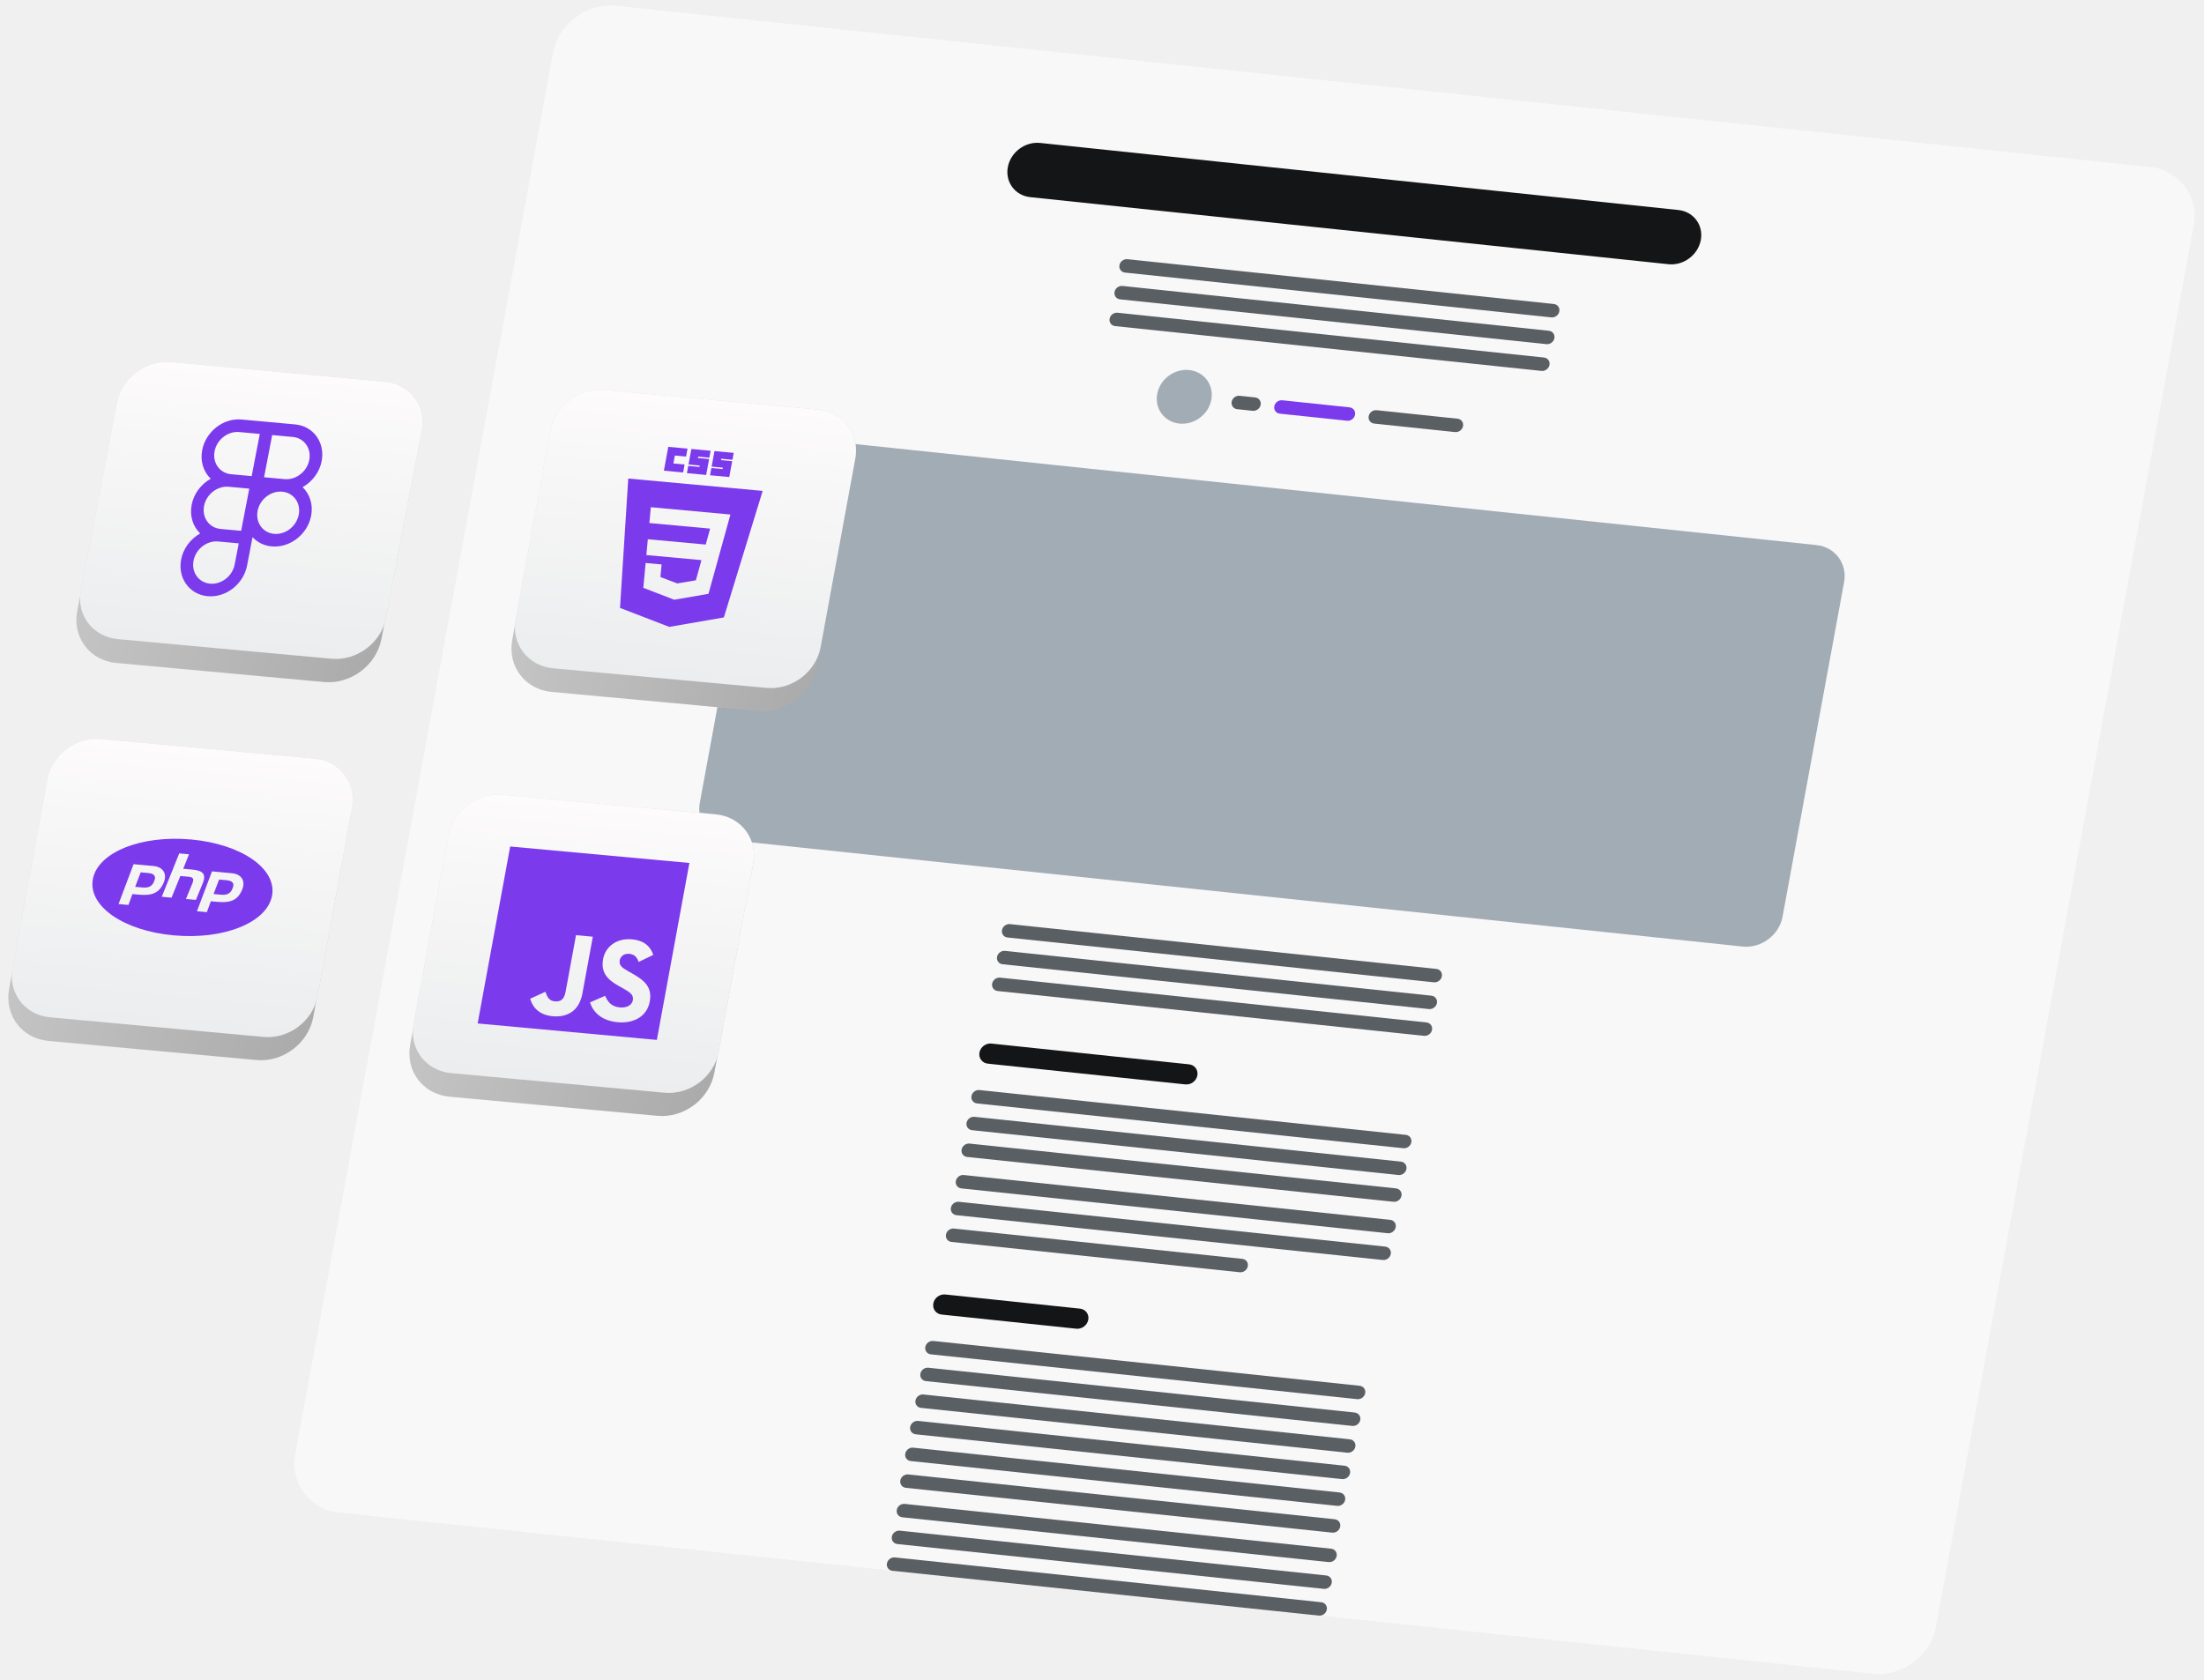
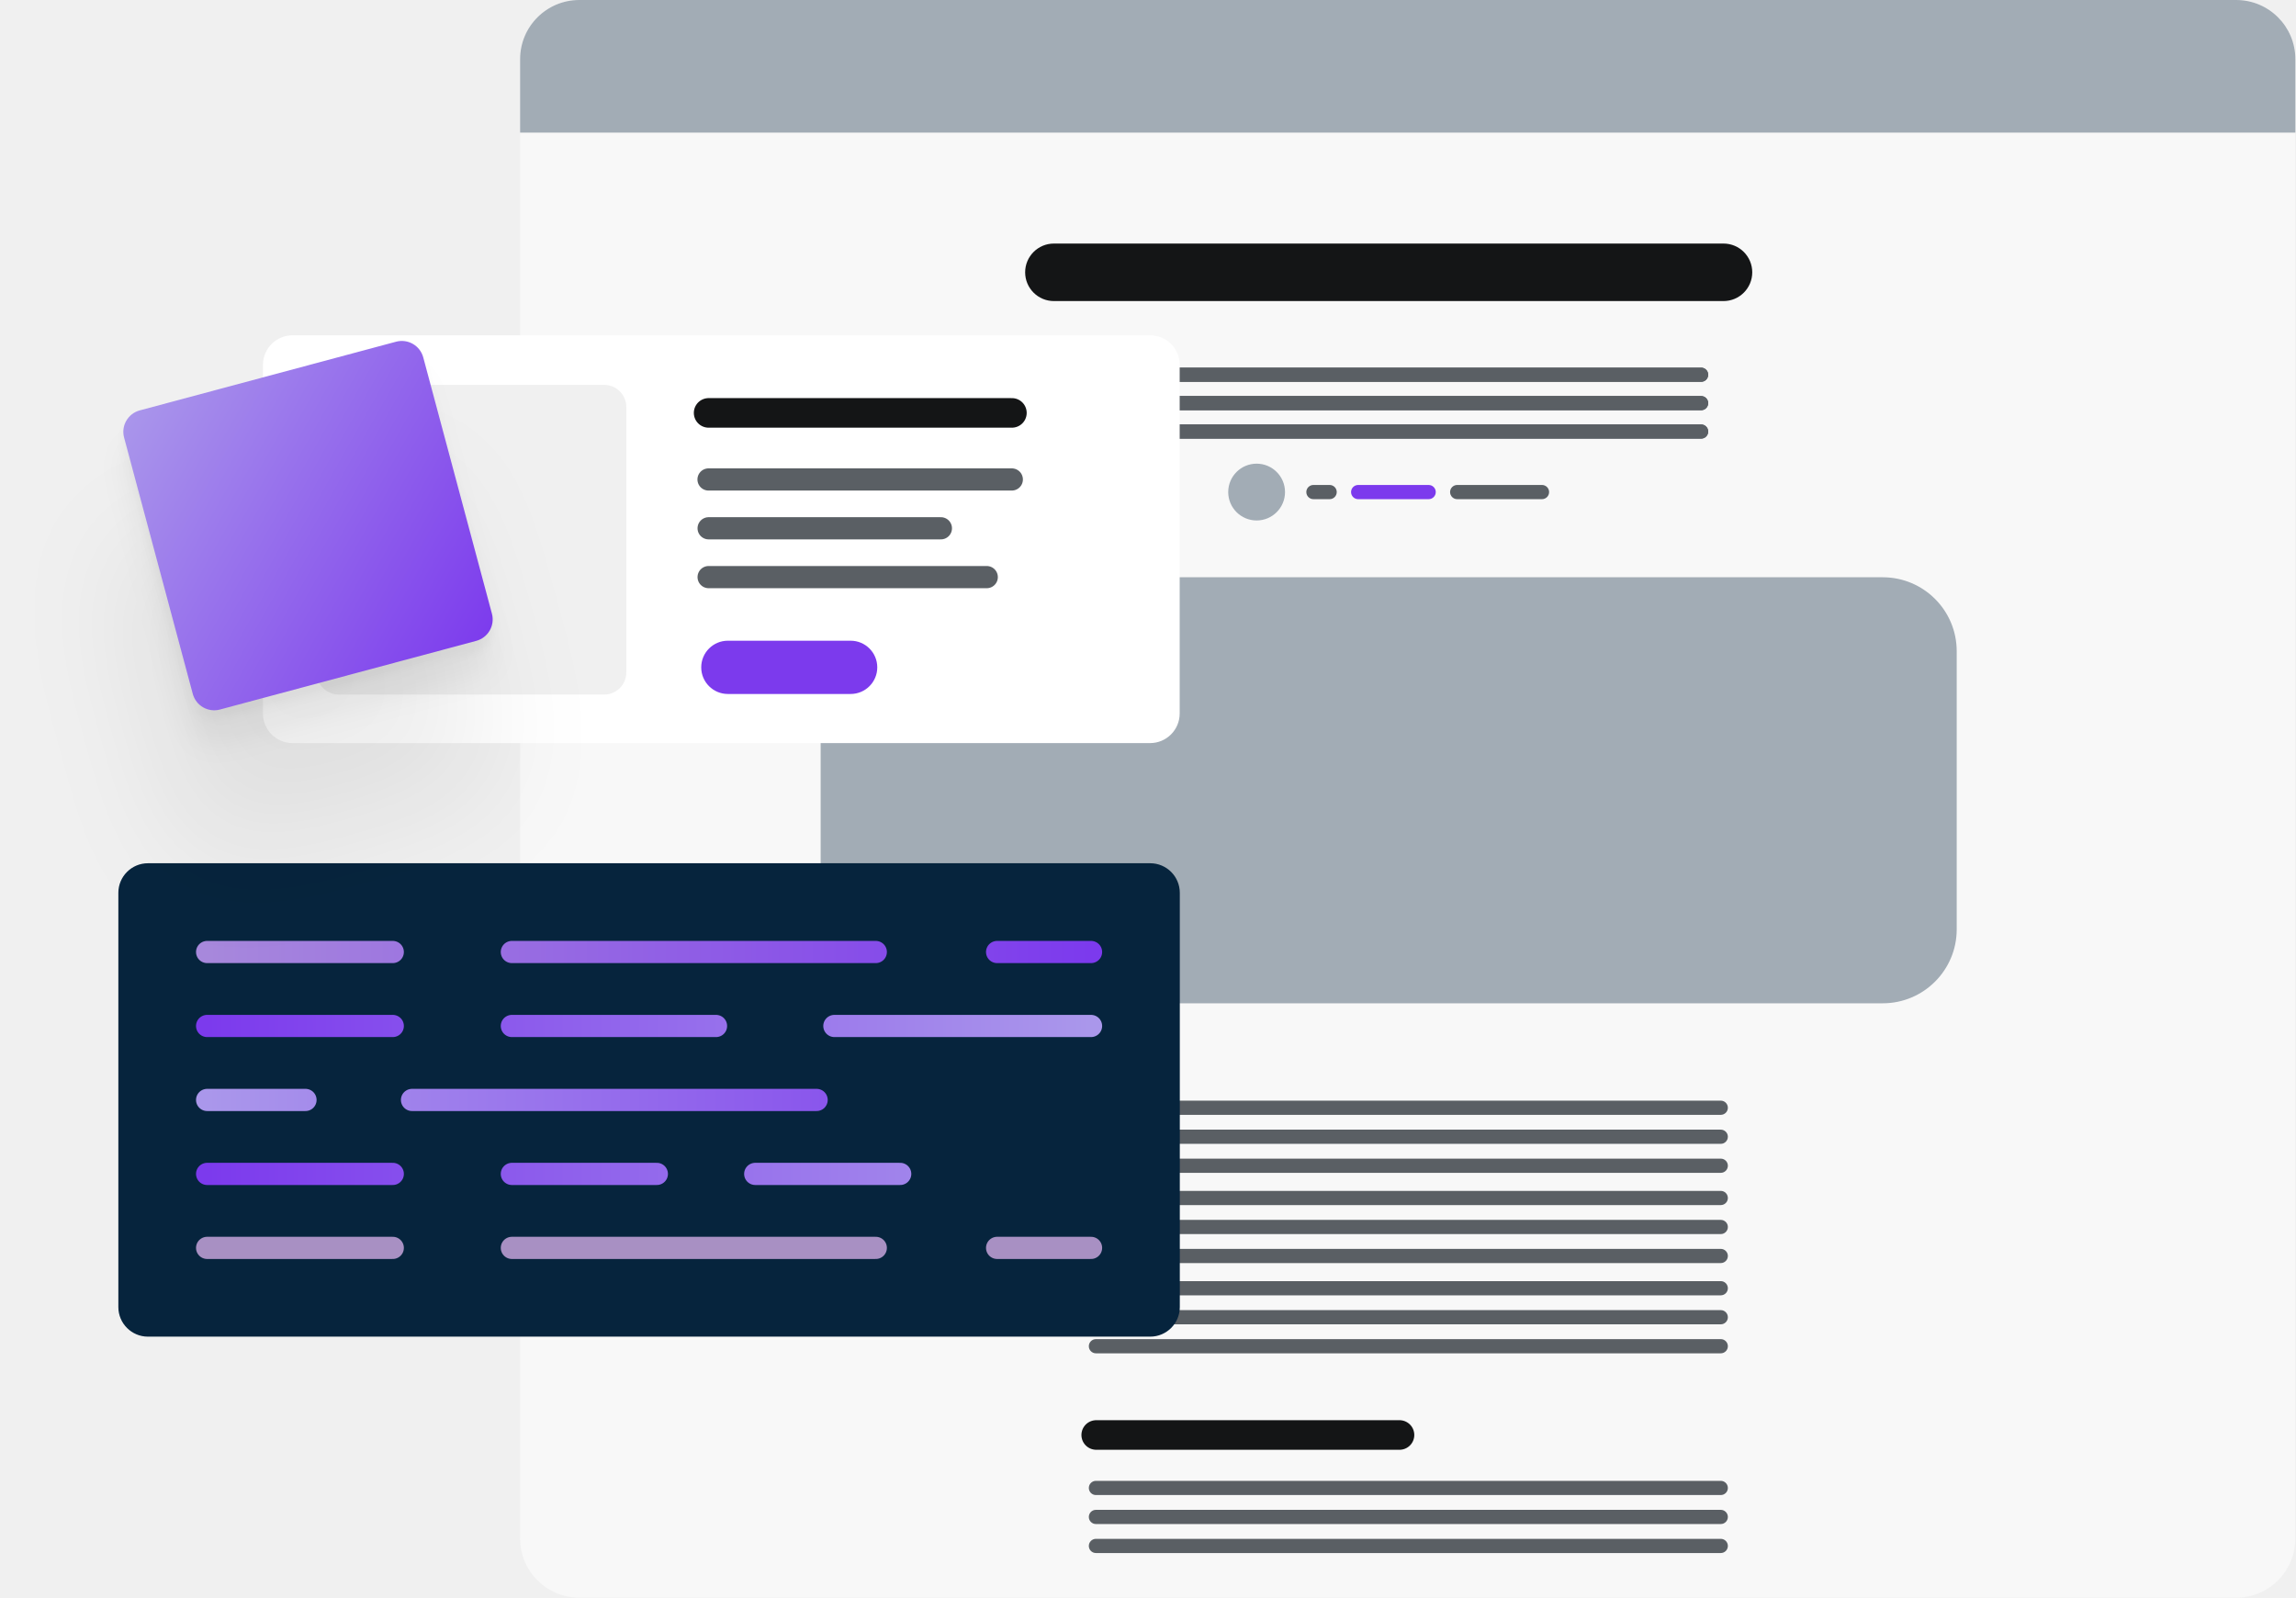
- <svg xmlns="http://www.w3.org/2000/svg" width="3239" height="2469" viewBox="0 0 3239 2469" fill="none">
-   <g clip-path="url(#clip0)">
-     <g opacity="0.5" filter="url(#filter0_b)">
-       <rect width="2425" height="2252.38" rx="80" transform="matrix(0.994522 0.104528 -0.180862 0.983508 826.764 0)" fill="white" />
-     </g>
-     <rect width="1600" height="600" rx="50" transform="matrix(0.994522 0.104528 -0.180862 0.983508 1127.9 639.176)" fill="#A2ACB5" />
-     <rect width="1024.04" height="81" rx="40.5" transform="matrix(0.994522 0.104528 -0.180862 0.983508 1488.42 205.886)" fill="#141516" />
-     <rect width="650" height="20" rx="10" transform="matrix(0.994522 0.104528 -0.180862 0.983508 1646.96 379.944)" fill="#5A5F64" />
-     <rect width="650" height="20" rx="10" transform="matrix(0.994522 0.104528 -0.180862 0.983508 1639.73 419.284)" fill="#5A5F64" />
-     <rect width="650" height="20" rx="10" transform="matrix(0.994522 0.104528 -0.180862 0.983508 1632.49 458.625)" fill="#5A5F64" />
-     <rect width="650" height="20" rx="10" transform="matrix(0.994522 0.104528 -0.180862 0.983508 1474.33 1357.3)" fill="#5A5F64" />
-     <rect width="650" height="20" rx="10" transform="matrix(0.994522 0.104528 -0.180862 0.983508 1467.09 1396.64)" fill="#5A5F64" />
-     <rect width="650" height="20" rx="10" transform="matrix(0.994522 0.104528 -0.180862 0.983508 1459.86 1435.98)" fill="#5A5F64" />
-     <rect width="650" height="20" rx="10" transform="matrix(0.994522 0.104528 -0.180862 0.983508 1429.47 1601.21)" fill="#5A5F64" />
-     <rect width="650" height="20" rx="10" transform="matrix(0.994522 0.104528 -0.180862 0.983508 1422.24 1640.55)" fill="#5A5F64" />
-     <rect width="650" height="20" rx="10" transform="matrix(0.994522 0.104528 -0.180862 0.983508 1415 1679.89)" fill="#5A5F64" />
-     <rect width="650" height="20" rx="10" transform="matrix(0.994522 0.104528 -0.180862 0.983508 1406.5 1726.12)" fill="#5A5F64" />
-     <rect width="650" height="20" rx="10" transform="matrix(0.994522 0.104528 -0.180862 0.983508 1399.27 1765.46)" fill="#5A5F64" />
-     <rect width="446" height="20" rx="10" transform="matrix(0.994522 0.104528 -0.180862 0.983508 1392.03 1804.8)" fill="#5A5F64" />
-     <rect width="322" height="30" rx="15" transform="matrix(0.994522 0.104528 -0.180862 0.983508 1442.13 1532.36)" fill="#141516" />
-     <rect width="650" height="20" rx="10" transform="matrix(0.994522 0.104528 -0.180862 0.983508 1361.65 1970.03)" fill="#5A5F64" />
-     <rect width="650" height="20" rx="10" transform="matrix(0.994522 0.104528 -0.180862 0.983508 1354.42 2009.37)" fill="#5A5F64" />
-     <rect width="650" height="20" rx="10" transform="matrix(0.994522 0.104528 -0.180862 0.983508 1347.18 2048.71)" fill="#5A5F64" />
-     <rect width="650" height="20" rx="10" transform="matrix(0.994522 0.104528 -0.180862 0.983508 1339.41 2087.54)" fill="#5A5F64" />
-     <rect width="650" height="20" rx="10" transform="matrix(0.994522 0.104528 -0.180862 0.983508 1332.18 2126.88)" fill="#5A5F64" />
-     <rect width="650" height="20" rx="10" transform="matrix(0.994522 0.104528 -0.180862 0.983508 1324.94 2166.22)" fill="#5A5F64" />
-     <rect width="650" height="20" rx="10" transform="matrix(0.994522 0.104528 -0.180862 0.983508 1319.72 2209.52)" fill="#5A5F64" />
-     <rect width="650" height="20" rx="10" transform="matrix(0.994522 0.104528 -0.180862 0.983508 1312.49 2248.86)" fill="#5A5F64" />
-     <rect width="650" height="20" rx="10" transform="matrix(0.994522 0.104528 -0.180862 0.983508 1305.25 2288.2)" fill="#5A5F64" />
-     <rect width="650" height="20" rx="10" transform="matrix(0.994522 0.104528 -0.180862 0.983508 1299.41 2332.94)" fill="#5A5F64" />
-     <rect width="650" height="20" rx="10" transform="matrix(0.994522 0.104528 -0.180862 0.983508 1292.18 2372.28)" fill="#5A5F64" />
-     <rect width="650" height="20" rx="10" transform="matrix(0.994522 0.104528 -0.180862 0.983508 1284.95 2411.62)" fill="#5A5F64" />
-     <rect width="229" height="30" rx="15" transform="matrix(0.994522 0.104528 -0.180862 0.983508 1374.31 1901.18)" fill="#141516" />
-     <rect width="42.846" height="20" rx="10" transform="matrix(0.994522 0.104528 -0.180862 0.983508 1811.84 580.734)" fill="#5A5F64" />
-     <rect width="119.298" height="20" rx="10" transform="matrix(0.994522 0.104528 -0.180862 0.983508 1874.51 587.321)" fill="#7C3AED" />
-     <rect width="139.461" height="20" rx="10" transform="matrix(0.994522 0.104528 -0.180862 0.983508 2013.2 601.898)" fill="#5A5F64" />
-     <rect width="80" height="80" rx="40" transform="matrix(0.994522 0.104528 -0.180862 0.983508 1707.87 539.731)" fill="#A2ACB5" />
+ <svg xmlns="http://www.w3.org/2000/svg" width="1552" height="1080" viewBox="0 0 1552 1080" fill="none">
+   <g opacity="0.5" filter="url(#filter0_b)">
+     <rect x="351.57" width="1200" height="1080" rx="40" fill="white" />
  </g>
-   <g filter="url(#filter1_b)">
-     <rect width="448.91" height="450" rx="71" transform="matrix(0.995805 0.0915016 -0.180862 0.983508 671.341 1162.98)" fill="url(#paint0_linear)" />
+   <rect x="736" y="744" width="431.962" height="9.599" rx="4.8" fill="#5A5F64" />
+   <rect x="736" y="763.599" width="431.962" height="9.599" rx="4.8" fill="#5A5F64" />
+   <rect x="736" y="783.198" width="431.962" height="9.599" rx="4.8" fill="#5A5F64" />
+   <rect x="736" y="805" width="431.962" height="9.599" rx="4.8" fill="#5A5F64" />
+   <rect x="736" y="824.599" width="431.962" height="9.599" rx="4.8" fill="#5A5F64" />
+   <rect x="736" y="844.198" width="431.962" height="9.599" rx="4.8" fill="#5A5F64" />
+   <rect x="736" y="866" width="431.962" height="9.599" rx="4.8" fill="#5A5F64" />
+   <rect x="736" y="885.599" width="431.962" height="9.599" rx="4.8" fill="#5A5F64" />
+   <rect x="736" y="905.198" width="431.962" height="9.599" rx="4.8" fill="#5A5F64" />
+   <rect x="736" y="1001" width="431.962" height="9.599" rx="4.8" fill="#5A5F64" />
+   <rect x="736" y="1020.6" width="431.962" height="9.599" rx="4.8" fill="#5A5F64" />
+   <rect x="736" y="1040.2" width="431.962" height="9.599" rx="4.8" fill="#5A5F64" />
+   <path d="M741 970L946 970" stroke="#141516" stroke-width="20" stroke-linecap="round" />
+   <rect x="554.727" y="390.214" width="767.932" height="287.975" rx="50" fill="#A2ACB5" />
+   <path d="M351.57 40C351.57 17.909 369.479 0 391.57 0L1511.57 0C1533.66 0 1551.57 17.909 1551.57 40V89.634L351.57 89.634V40Z" fill="#A2ACB5" />
+   <rect x="692.955" y="164.634" width="491.496" height="38.877" rx="19.438" fill="#141516" />
+   <rect x="722.712" y="248.506" width="431.962" height="9.599" rx="4.8" fill="#5A5F64" />
+   <rect x="722.712" y="267.705" width="431.962" height="9.599" rx="4.8" fill="#5A5F64" />
+   <rect x="722.712" y="286.903" width="431.962" height="9.599" rx="4.8" fill="#5A5F64" />
+   <rect x="722.712" y="248.506" width="431.962" height="9.599" rx="4.8" fill="#5A5F64" />
+   <rect x="722.712" y="267.705" width="431.962" height="9.599" rx="4.8" fill="#5A5F64" />
+   <rect x="722.712" y="286.903" width="431.962" height="9.599" rx="4.8" fill="#5A5F64" />
+   <rect x="883.018" y="327.82" width="20.564" height="9.599" rx="4.8" fill="#5A5F64" />
+   <rect x="913.26" y="327.82" width="57.258" height="9.599" rx="4.8" fill="#7C3AED" />
+   <rect x="980.195" y="327.82" width="66.935" height="9.599" rx="4.8" fill="#5A5F64" />
+   <rect x="830.223" y="313.421" width="38.397" height="38.397" rx="19.198" fill="#A2ACB5" />
+   <rect x="80" y="583.524" width="717.5" height="320" rx="20" fill="#06243D" />
+   <path d="M140 643.524L265.5 643.524M346 643.524L592 643.524M674 643.524L737.5 643.524" stroke="url(#paint0_linear)" stroke-width="15" stroke-linecap="round" />
+   <path d="M140 693.524L265.5 693.524M346 693.524L484 693.524M564 693.524L737.5 693.524" stroke="url(#paint1_linear)" stroke-width="15" stroke-linecap="round" />
+   <path d="M140 743.524L206.5 743.524M278.5 743.524L552 743.524" stroke="url(#paint2_linear)" stroke-width="15" stroke-linecap="round" />
+   <path d="M140 793.524L265.5 793.524M346 793.524L444 793.524M510.5 793.524L608.5 793.524" stroke="url(#paint3_linear)" stroke-width="15" stroke-linecap="round" />
+   <path d="M140 843.524L265.5 843.524M346 843.524L592 843.524M674 843.524L737.5 843.524" stroke="#A890C3" stroke-width="15" stroke-linecap="round" />
+   <rect x="177.741" y="226.66" width="619.673" height="275.643" rx="20" fill="white" />
+   <rect x="214.028" y="260.156" width="209.349" height="209.349" rx="15" fill="#F0F0F0" />
+   <g filter="url(#filter1_ddd)">
+     <rect x="80" y="281.285" width="209.349" height="209.349" rx="15" transform="rotate(-15 80 281.285)" fill="url(#paint4_linear)" />
  </g>
-   <g filter="url(#filter2_b)">
-     <path d="M658.801 1228.17C665.521 1191.62 701.063 1164.76 738.186 1168.18L1051.86 1197C1088.99 1200.41 1113.63 1232.8 1106.91 1269.34L1056.01 1546.15C1049.29 1582.7 1013.75 1609.56 976.624 1606.15L662.946 1577.32C625.823 1573.91 601.176 1541.52 607.896 1504.98L658.801 1228.17Z" fill="url(#paint1_linear)" />
-   </g>
-   <g clip-path="url(#clip1)">
-     <path fill-rule="evenodd" clip-rule="evenodd" d="M749.778 1244.25L1013.14 1268.45L965.309 1528.56L701.945 1504.36L749.778 1244.25ZM911.009 1480.81C898.795 1479.69 893.049 1472.77 889.323 1463.72L867.086 1473.41C871.744 1488.26 884.602 1500.44 907.591 1502.55C931.097 1504.71 950.816 1494.27 954.863 1472.25C958.616 1451.85 948.411 1441.68 929.026 1430.83L923.318 1427.65C913.532 1422.12 909.478 1418.74 910.828 1411.41C911.918 1405.48 917.362 1401.36 924.604 1402.02C931.704 1402.68 935.736 1406.06 938.602 1413.96L960.117 1403.51C954.569 1388.6 944.261 1382.15 928.525 1380.71C906.424 1378.68 889.712 1391.34 886.34 1409.67C882.683 1429.56 892.802 1440.07 909.286 1449.22L914.993 1452.41C925.387 1458.33 931.568 1461.91 930.027 1470.29C928.74 1477.29 921.258 1481.75 911.009 1480.81V1480.81ZM815.13 1471.84C806.626 1471.05 804.138 1464.98 801.509 1457.8L779.145 1468C782.739 1480.74 792.355 1491.92 812.163 1493.74C834.099 1495.75 851.24 1485.61 855.894 1460.31L871.24 1376.85L846.495 1374.58L831.208 1457.71C828.962 1469.92 823.251 1472.58 815.119 1471.83L815.13 1471.84Z" fill="#7C3AED" />
-   </g>
-   <g filter="url(#filter3_b)">
-     <rect width="448.91" height="450" rx="71" transform="matrix(0.995805 0.0915016 -0.180862 0.983508 821.341 567.978)" fill="url(#paint2_linear)" />
-   </g>
-   <g filter="url(#filter4_b)">
-     <path d="M808.801 633.166C815.521 596.623 851.063 569.765 888.186 573.176L1201.86 601.999C1238.99 605.41 1263.63 637.799 1256.91 674.342L1206.01 951.155C1199.29 987.698 1163.75 1014.56 1126.62 1011.15L812.946 982.322C775.823 978.911 751.176 946.522 757.896 909.979L808.801 633.166Z" fill="url(#paint3_linear)" />
-   </g>
-   <g clip-path="url(#clip2)">
-     <path d="M982.101 656.815L1010.39 659.414L1008.24 671.098L991.782 669.585L989.633 681.269L1006.09 682.781L1003.95 694.465L975.655 691.865L982.101 656.815Z" fill="#7C3AED" />
-     <path d="M1016.04 659.934L1044.34 662.534L1042.47 672.7L1026.01 671.188L1025.64 673.214L1042.1 674.727L1037.8 698.094L1009.5 695.493L1011.46 684.828L1027.92 686.341L1028.3 684.303L1011.84 682.791L1016.04 659.934Z" fill="#7C3AED" />
-     <path d="M1050 663.054L1078.28 665.653L1076.41 675.819L1059.95 674.306L1059.58 676.333L1076.04 677.846L1071.74 701.212L1043.47 698.614L1045.43 687.949L1061.89 689.462L1062.26 687.424L1045.8 685.912L1050 663.054Z" fill="#7C3AED" />
-     <path fill-rule="evenodd" clip-rule="evenodd" d="M983.528 921.454L911.171 893.556L923.297 703.399L1120.82 721.549L1063.78 907.557L983.528 921.454ZM952.05 792.623L949.904 815.879L1030.86 823.317L1022.64 852.981L995.314 857.545L995.292 857.543L970.56 848.217L972.275 829.672L948.824 827.517L945.434 864.038L990.866 881.548L1041.2 872.838L1058.92 808.736L1060.63 802.6L1073.43 756.286L956.435 745.536L954.321 768.805L1043.6 777.009L1037.13 800.44L952.05 792.623V792.623Z" fill="#7C3AED" />
-   </g>
-   <g filter="url(#filter5_b)">
-     <rect width="448.91" height="450" rx="71" transform="matrix(0.995805 0.0915016 -0.180862 0.983508 81.9315 1080.98)" fill="url(#paint4_linear)" />
-   </g>
-   <g filter="url(#filter6_b)">
-     <path d="M69.391 1146.17C76.111 1109.62 111.653 1082.76 148.776 1086.18L462.454 1115C499.577 1118.41 524.223 1150.8 517.503 1187.34L466.599 1464.15C459.879 1500.7 424.337 1527.56 387.214 1524.15L73.536 1495.32C36.413 1491.91 11.767 1459.52 18.486 1422.98L69.391 1146.17Z" fill="url(#paint5_linear)" />
-   </g>
-   <g clip-path="url(#clip3)">
-     <path d="M281.088 1233.96C207.248 1227.17 143.716 1252.8 136.452 1292.31C129.187 1331.81 181.338 1368.07 255.179 1374.85C329.019 1381.64 392.551 1356.01 399.816 1316.51C407.08 1277 354.929 1240.74 281.088 1233.96ZM263.429 1254.38L277.805 1255.7L269.254 1276.96L282.093 1278.14C290.235 1278.88 295.492 1280.51 298.093 1283.61C300.622 1286.66 300.707 1291.3 298.349 1297.38L287.881 1322.75L273.264 1321.41L282.923 1297.95C284.164 1294.73 284.332 1292.42 283.434 1291.11C282.547 1289.81 280.209 1288.98 276.544 1288.65L265.033 1287.59L252.107 1319.47L237.71 1318.14L263.429 1254.38V1254.38ZM196.302 1270.25L225.557 1272.94C239.504 1274.22 246.256 1284.23 240.42 1297.7C233.635 1313.36 222.567 1316.75 203.648 1315.01L194.606 1314.18L188.753 1330.18L174.213 1328.84L196.302 1270.25ZM311.524 1280.84L340.779 1283.53C354.726 1284.81 361.478 1294.82 355.642 1308.29C348.857 1323.95 337.778 1327.34 318.87 1325.6L309.828 1324.77L303.974 1340.76L289.435 1339.43L311.524 1280.84ZM206.764 1282.24L198.64 1303.53L208.023 1304.39C216.143 1305.14 223.86 1304.92 227.323 1293.07C228.646 1288.49 227.46 1284.14 218.077 1283.28L206.764 1282.24ZM321.985 1292.82L313.862 1314.12L323.245 1314.98C331.365 1315.73 339.082 1315.51 342.545 1303.66C343.867 1299.08 342.692 1294.73 333.299 1293.86L321.985 1292.82V1292.82Z" fill="#7C3AED" />
-   </g>
-   <g filter="url(#filter7_b)">
-     <rect width="448.91" height="449.059" rx="71" transform="matrix(0.995805 0.0915016 -0.188924 0.981992 184.924 526.974)" fill="url(#paint6_linear)" />
-   </g>
-   <g filter="url(#filter8_b)">
-     <path d="M171.887 591.863C178.886 555.488 214.653 528.765 251.776 532.176L565.454 560.999C602.577 564.41 626.998 596.664 620 633.039L566.988 908.584C559.99 944.959 524.223 971.682 487.1 968.271L173.421 939.448C136.298 936.037 111.878 903.783 118.876 867.408L171.887 591.863Z" fill="url(#paint7_linear)" />
-   </g>
-   <g clip-path="url(#clip4)">
-     <path fill-rule="evenodd" clip-rule="evenodd" d="M355.105 616.622C328.253 614.155 302.383 634.387 297.147 661.602C293.964 678.148 299.125 693.578 309.679 703.677C302.451 707.771 296.152 713.372 291.289 720.032C286.426 726.692 283.133 734.224 281.674 742.026C278.489 758.583 283.653 774.001 294.206 784.1C286.978 788.195 280.68 793.796 275.817 800.456C270.953 807.116 267.661 814.648 266.202 822.45C260.966 849.666 278.288 873.866 305.14 876.333C331.981 878.8 357.862 858.569 363.098 831.354L371.138 789.562C378.282 797.319 388.243 802.127 399.29 803.15C426.145 805.607 452.015 785.375 457.251 758.159C460.436 741.603 455.283 726.185 444.719 716.085C451.947 711.991 458.245 706.389 463.108 699.73C467.971 693.07 471.264 685.537 472.723 677.736C477.959 650.52 460.637 626.32 433.785 623.852L355.105 616.622V616.622ZM315.352 663.275C318.664 646.059 334.946 633.525 351.56 635.051L381.792 637.829L369.862 699.835L339.63 697.057C323.017 695.531 312.042 680.481 315.352 663.275V663.275ZM418.313 704.276L388.081 701.498L400.01 639.492L430.242 642.27C446.867 643.798 457.83 658.846 454.518 676.063C451.208 693.269 434.937 705.804 418.313 704.276ZM299.89 743.7C303.201 726.494 319.484 713.949 336.098 715.476L366.33 718.254L354.401 780.26L324.158 777.481C307.533 775.953 296.569 760.905 299.879 743.699L299.89 743.7ZM378.57 750.93C381.881 733.724 398.164 721.179 414.778 722.706C431.403 724.233 442.369 739.271 439.056 756.488C435.746 773.693 419.474 786.239 402.849 784.712C386.235 783.185 375.269 768.147 378.581 750.931L378.57 750.93ZM284.418 824.124C287.728 806.918 304.009 794.384 320.623 795.911L350.855 798.689L344.893 829.681C341.581 846.897 325.321 859.433 308.696 857.906C292.082 856.379 281.106 841.341 284.418 824.124Z" fill="#7C3AED" />
-   </g>
+   <path d="M479 279.102L684 279.102" stroke="#141516" stroke-width="20" stroke-linecap="round" />
+   <path d="M478.938 324.102L683.938 324.102" stroke="#5A5F64" stroke-width="15" stroke-linecap="round" />
+   <path d="M479 357.102L636 357.102" stroke="#5A5F64" stroke-width="15" stroke-linecap="round" />
+   <path d="M479 390.102L667 390.102" stroke="#5A5F64" stroke-width="15" stroke-linecap="round" />
+   <rect x="474" y="433.102" width="119" height="36" rx="18" fill="#7C3AED" />
  <defs>
-     <filter id="filter0_b" x="422.543" y="-2.087" width="2812.79" height="2472.89" filterUnits="userSpaceOnUse" color-interpolation-filters="sRGB">
+     <filter id="filter0_b" x="341.57" y="-10" width="1220" height="1100" filterUnits="userSpaceOnUse" color-interpolation-filters="sRGB">
      <feFlood flood-opacity="0" result="BackgroundImageFix" />
      <feGaussianBlur in="BackgroundImage" stdDeviation="5" />
      <feComposite in2="SourceAlpha" operator="in" result="effect1_backgroundBlur" />
      <feBlend mode="normal" in="SourceGraphic" in2="effect1_backgroundBlur" result="shape" />
    </filter>
-     <filter id="filter1_b" x="551.625" y="1119.17" width="605.071" height="571.274" filterUnits="userSpaceOnUse" color-interpolation-filters="sRGB">
+     <filter id="filter1_ddd" x="0" y="227.102" width="416.399" height="436.399" filterUnits="userSpaceOnUse" color-interpolation-filters="sRGB">
      <feFlood flood-opacity="0" result="BackgroundImageFix" />
-       <feGaussianBlur in="BackgroundImage" stdDeviation="25" />
-       <feComposite in2="SourceAlpha" operator="in" result="effect1_backgroundBlur" />
-       <feBlend mode="normal" in="SourceGraphic" in2="effect1_backgroundBlur" result="shape" />
+       <feColorMatrix in="SourceAlpha" type="matrix" values="0 0 0 0 0 0 0 0 0 0 0 0 0 0 0 0 0 0 127 0" result="hardAlpha" />
+       <feOffset dy="6.65" />
+       <feGaussianBlur stdDeviation="2.66" />
+       <feColorMatrix type="matrix" values="0 0 0 0 0 0 0 0 0 0 0 0 0 0 0 0 0 0 0.028 0" />
+       <feBlend mode="normal" in2="BackgroundImageFix" result="effect1_dropShadow" />
+       <feColorMatrix in="SourceAlpha" type="matrix" values="0 0 0 0 0 0 0 0 0 0 0 0 0 0 0 0 0 0 127 0" result="hardAlpha" />
+       <feOffset dy="22.336" />
+       <feGaussianBlur stdDeviation="8.935" />
+       <feColorMatrix type="matrix" values="0 0 0 0 0 0 0 0 0 0 0 0 0 0 0 0 0 0 0.042 0" />
+       <feBlend mode="normal" in2="effect1_dropShadow" result="effect2_dropShadow" />
+       <feColorMatrix in="SourceAlpha" type="matrix" values="0 0 0 0 0 0 0 0 0 0 0 0 0 0 0 0 0 0 127 0" result="hardAlpha" />
+       <feOffset dy="100" />
+       <feGaussianBlur stdDeviation="40" />
+       <feColorMatrix type="matrix" values="0 0 0 0 0 0 0 0 0 0 0 0 0 0 0 0 0 0 0.07 0" />
+       <feBlend mode="normal" in2="effect2_dropShadow" result="effect3_dropShadow" />
+       <feBlend mode="normal" in="SourceGraphic" in2="effect3_dropShadow" result="shape" />
    </filter>
-     <filter id="filter2_b" x="556.792" y="1117.88" width="601.225" height="538.553" filterUnits="userSpaceOnUse" color-interpolation-filters="sRGB">
-       <feFlood flood-opacity="0" result="BackgroundImageFix" />
-       <feGaussianBlur in="BackgroundImage" stdDeviation="25" />
-       <feComposite in2="SourceAlpha" operator="in" result="effect1_backgroundBlur" />
-       <feBlend mode="normal" in="SourceGraphic" in2="effect1_backgroundBlur" result="shape" />
-     </filter>
-     <filter id="filter3_b" x="701.625" y="524.168" width="605.071" height="571.274" filterUnits="userSpaceOnUse" color-interpolation-filters="sRGB">
-       <feFlood flood-opacity="0" result="BackgroundImageFix" />
-       <feGaussianBlur in="BackgroundImage" stdDeviation="25" />
-       <feComposite in2="SourceAlpha" operator="in" result="effect1_backgroundBlur" />
-       <feBlend mode="normal" in="SourceGraphic" in2="effect1_backgroundBlur" result="shape" />
-     </filter>
-     <filter id="filter4_b" x="706.792" y="522.884" width="601.225" height="538.553" filterUnits="userSpaceOnUse" color-interpolation-filters="sRGB">
-       <feFlood flood-opacity="0" result="BackgroundImageFix" />
-       <feGaussianBlur in="BackgroundImage" stdDeviation="25" />
-       <feComposite in2="SourceAlpha" operator="in" result="effect1_backgroundBlur" />
-       <feBlend mode="normal" in="SourceGraphic" in2="effect1_backgroundBlur" result="shape" />
-     </filter>
-     <filter id="filter5_b" x="-37.784" y="1037.17" width="605.071" height="571.274" filterUnits="userSpaceOnUse" color-interpolation-filters="sRGB">
-       <feFlood flood-opacity="0" result="BackgroundImageFix" />
-       <feGaussianBlur in="BackgroundImage" stdDeviation="25" />
-       <feComposite in2="SourceAlpha" operator="in" result="effect1_backgroundBlur" />
-       <feBlend mode="normal" in="SourceGraphic" in2="effect1_backgroundBlur" result="shape" />
-     </filter>
-     <filter id="filter6_b" x="-32.618" y="1035.88" width="601.225" height="538.553" filterUnits="userSpaceOnUse" color-interpolation-filters="sRGB">
-       <feFlood flood-opacity="0" result="BackgroundImageFix" />
-       <feGaussianBlur in="BackgroundImage" stdDeviation="25" />
-       <feComposite in2="SourceAlpha" operator="in" result="effect1_backgroundBlur" />
-       <feBlend mode="normal" in="SourceGraphic" in2="effect1_backgroundBlur" result="shape" />
-     </filter>
-     <filter id="filter7_b" x="62.226" y="483.164" width="607.587" height="569.668" filterUnits="userSpaceOnUse" color-interpolation-filters="sRGB">
-       <feFlood flood-opacity="0" result="BackgroundImageFix" />
-       <feGaussianBlur in="BackgroundImage" stdDeviation="25" />
-       <feComposite in2="SourceAlpha" operator="in" result="effect1_backgroundBlur" />
-       <feBlend mode="normal" in="SourceGraphic" in2="effect1_backgroundBlur" result="shape" />
-     </filter>
-     <filter id="filter8_b" x="67.679" y="481.883" width="603.517" height="536.681" filterUnits="userSpaceOnUse" color-interpolation-filters="sRGB">
-       <feFlood flood-opacity="0" result="BackgroundImageFix" />
-       <feGaussianBlur in="BackgroundImage" stdDeviation="25" />
-       <feComposite in2="SourceAlpha" operator="in" result="effect1_backgroundBlur" />
-       <feBlend mode="normal" in="SourceGraphic" in2="effect1_backgroundBlur" result="shape" />
-     </filter>
-     <linearGradient id="paint0_linear" x1="-7.88823e-06" y1="386.538" x2="438.501" y2="423.168" gradientUnits="userSpaceOnUse">
-       <stop stop-color="#C4C4C4" />
-       <stop offset="1" stop-color="#ABABAB" />
+     <linearGradient id="paint0_linear" x1="140" y1="644.024" x2="737" y2="644.024" gradientUnits="userSpaceOnUse">
+       <stop stop-color="#A788DC" />
+       <stop offset="1" stop-color="#7C3AED" />
    </linearGradient>
-     <linearGradient id="paint1_linear" x1="895.025" y1="1182.59" x2="857.114" y2="1595.16" gradientUnits="userSpaceOnUse">
-       <stop stop-color="#FDFBFB" />
-       <stop offset="1" stop-color="#EBEDEE" />
+     <linearGradient id="paint1_linear" x1="140" y1="694.024" x2="737" y2="694.024" gradientUnits="userSpaceOnUse">
+       <stop stop-color="#7C3AED" />
+       <stop offset="1" stop-color="#AA97EB" />
    </linearGradient>
-     <linearGradient id="paint2_linear" x1="-7.88823e-06" y1="386.538" x2="438.501" y2="423.168" gradientUnits="userSpaceOnUse">
-       <stop stop-color="#C4C4C4" />
-       <stop offset="1" stop-color="#ABABAB" />
+     <linearGradient id="paint2_linear" x1="737" y1="744.035" x2="140" y2="744.035" gradientUnits="userSpaceOnUse">
+       <stop stop-color="#7C3AED" />
+       <stop offset="1" stop-color="#AA97EB" />
    </linearGradient>
-     <linearGradient id="paint3_linear" x1="1045.02" y1="587.587" x2="1007.11" y2="1000.16" gradientUnits="userSpaceOnUse">
-       <stop stop-color="#FDFBFB" />
-       <stop offset="1" stop-color="#EBEDEE" />
+     <linearGradient id="paint3_linear" x1="737" y1="794.035" x2="140" y2="794.035" gradientUnits="userSpaceOnUse">
+       <stop stop-color="#AA97EB" />
+       <stop offset="1" stop-color="#7C3AED" />
    </linearGradient>
-     <linearGradient id="paint4_linear" x1="-7.88823e-06" y1="386.538" x2="438.501" y2="423.168" gradientUnits="userSpaceOnUse">
-       <stop stop-color="#C4C4C4" />
-       <stop offset="1" stop-color="#ABABAB" />
+     <linearGradient id="paint4_linear" x1="79.404" y1="283.611" x2="289.441" y2="489.639" gradientUnits="userSpaceOnUse">
+       <stop stop-color="#AA97EB" />
+       <stop offset="1" stop-color="#7C3AED" />
    </linearGradient>
-     <linearGradient id="paint5_linear" x1="305.615" y1="1100.59" x2="267.705" y2="1513.16" gradientUnits="userSpaceOnUse">
-       <stop stop-color="#FDFBFB" />
-       <stop offset="1" stop-color="#EBEDEE" />
-     </linearGradient>
-     <linearGradient id="paint6_linear" x1="-7.88823e-06" y1="385.73" x2="438.489" y2="422.435" gradientUnits="userSpaceOnUse">
-       <stop stop-color="#C4C4C4" />
-       <stop offset="1" stop-color="#ABABAB" />
-     </linearGradient>
-     <linearGradient id="paint7_linear" x1="408.615" y1="546.588" x2="370.849" y2="957.589" gradientUnits="userSpaceOnUse">
-       <stop stop-color="#FDFBFB" />
-       <stop offset="1" stop-color="#EBEDEE" />
-     </linearGradient>
-     <clipPath id="clip0">
-       <rect width="2425" height="2252.25" fill="white" transform="matrix(0.994522 0.104528 -0.180862 0.983508 826.764 0)" />
-     </clipPath>
-     <clipPath id="clip1">
-       <rect width="264.474" height="264.474" fill="white" transform="matrix(0.995805 0.0915016 -0.180862 0.983508 749.778 1244.25)" />
-     </clipPath>
-     <clipPath id="clip2">
-       <rect width="264.474" height="264.474" fill="white" transform="matrix(0.995805 0.0915016 -0.180862 0.983508 899.778 649.25)" />
-     </clipPath>
-     <clipPath id="clip3">
-       <rect width="264.474" height="264.474" fill="white" transform="matrix(0.995805 0.0915016 -0.180862 0.983508 160.368 1162.25)" />
-     </clipPath>
-     <clipPath id="clip4">
-       <rect width="264.474" height="264.474" fill="white" transform="matrix(0.995805 0.0915016 -0.188924 0.981992 262.764 608.137)" />
-     </clipPath>
  </defs>
</svg>
